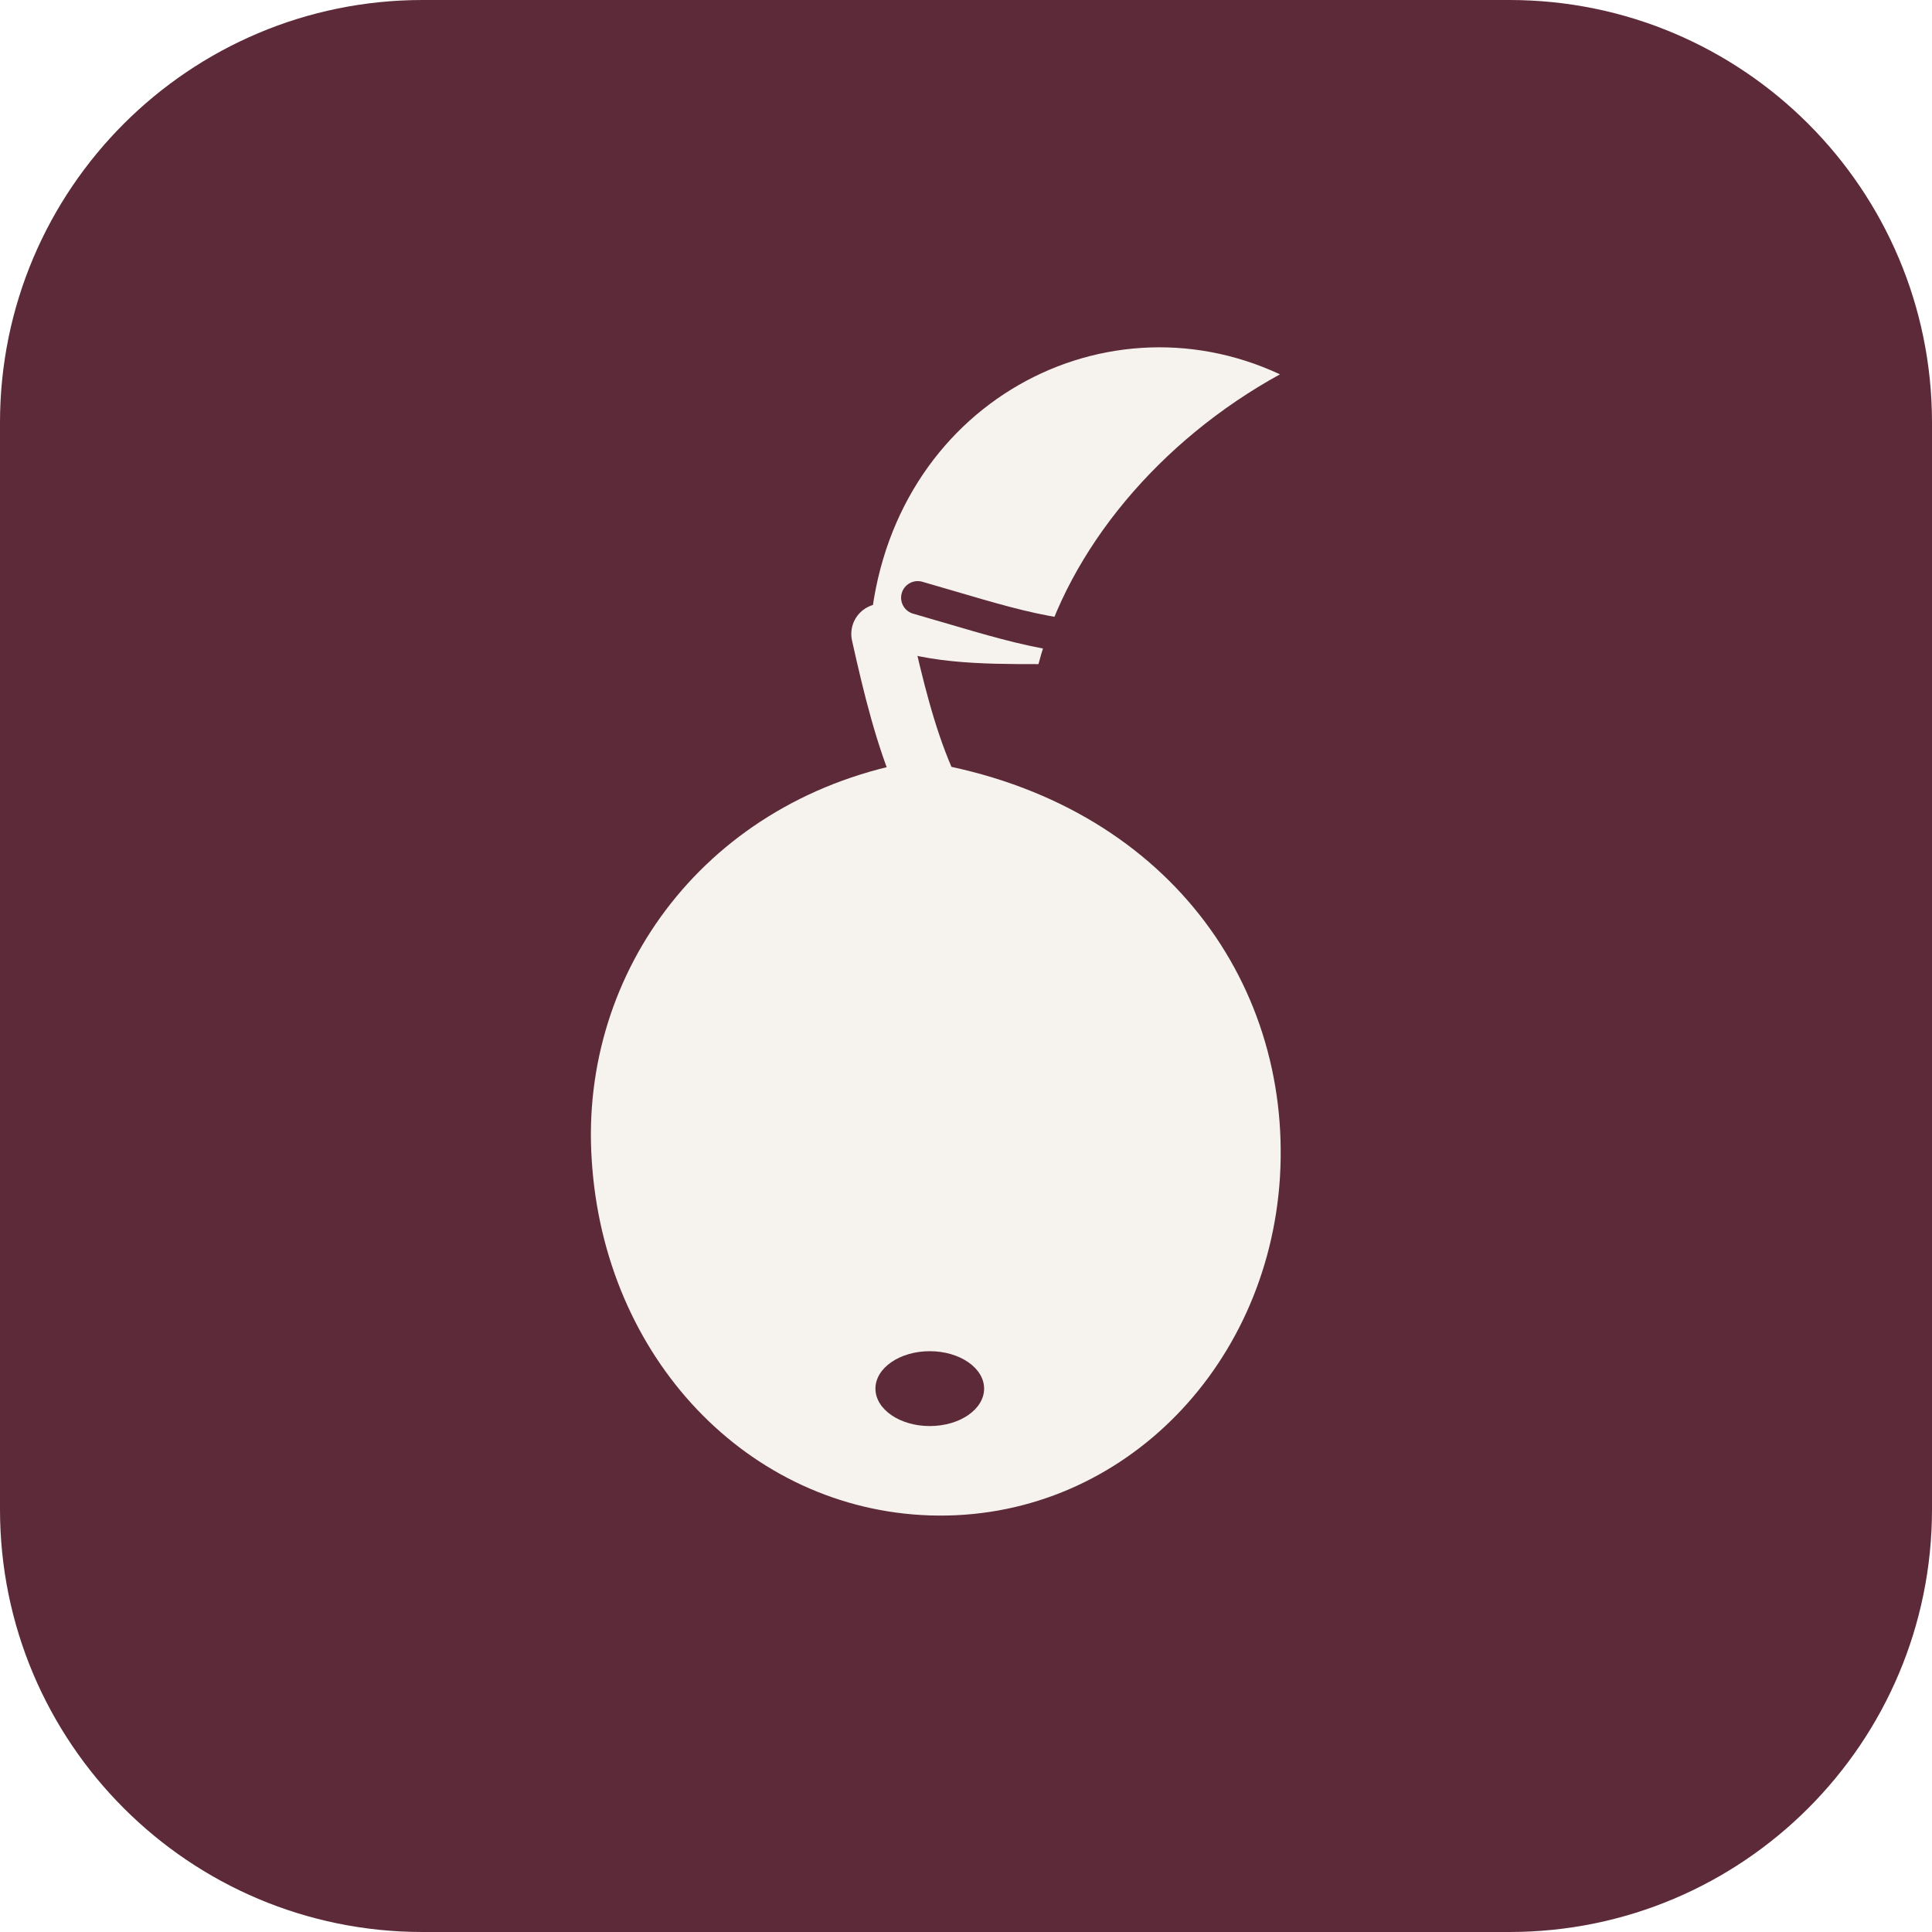
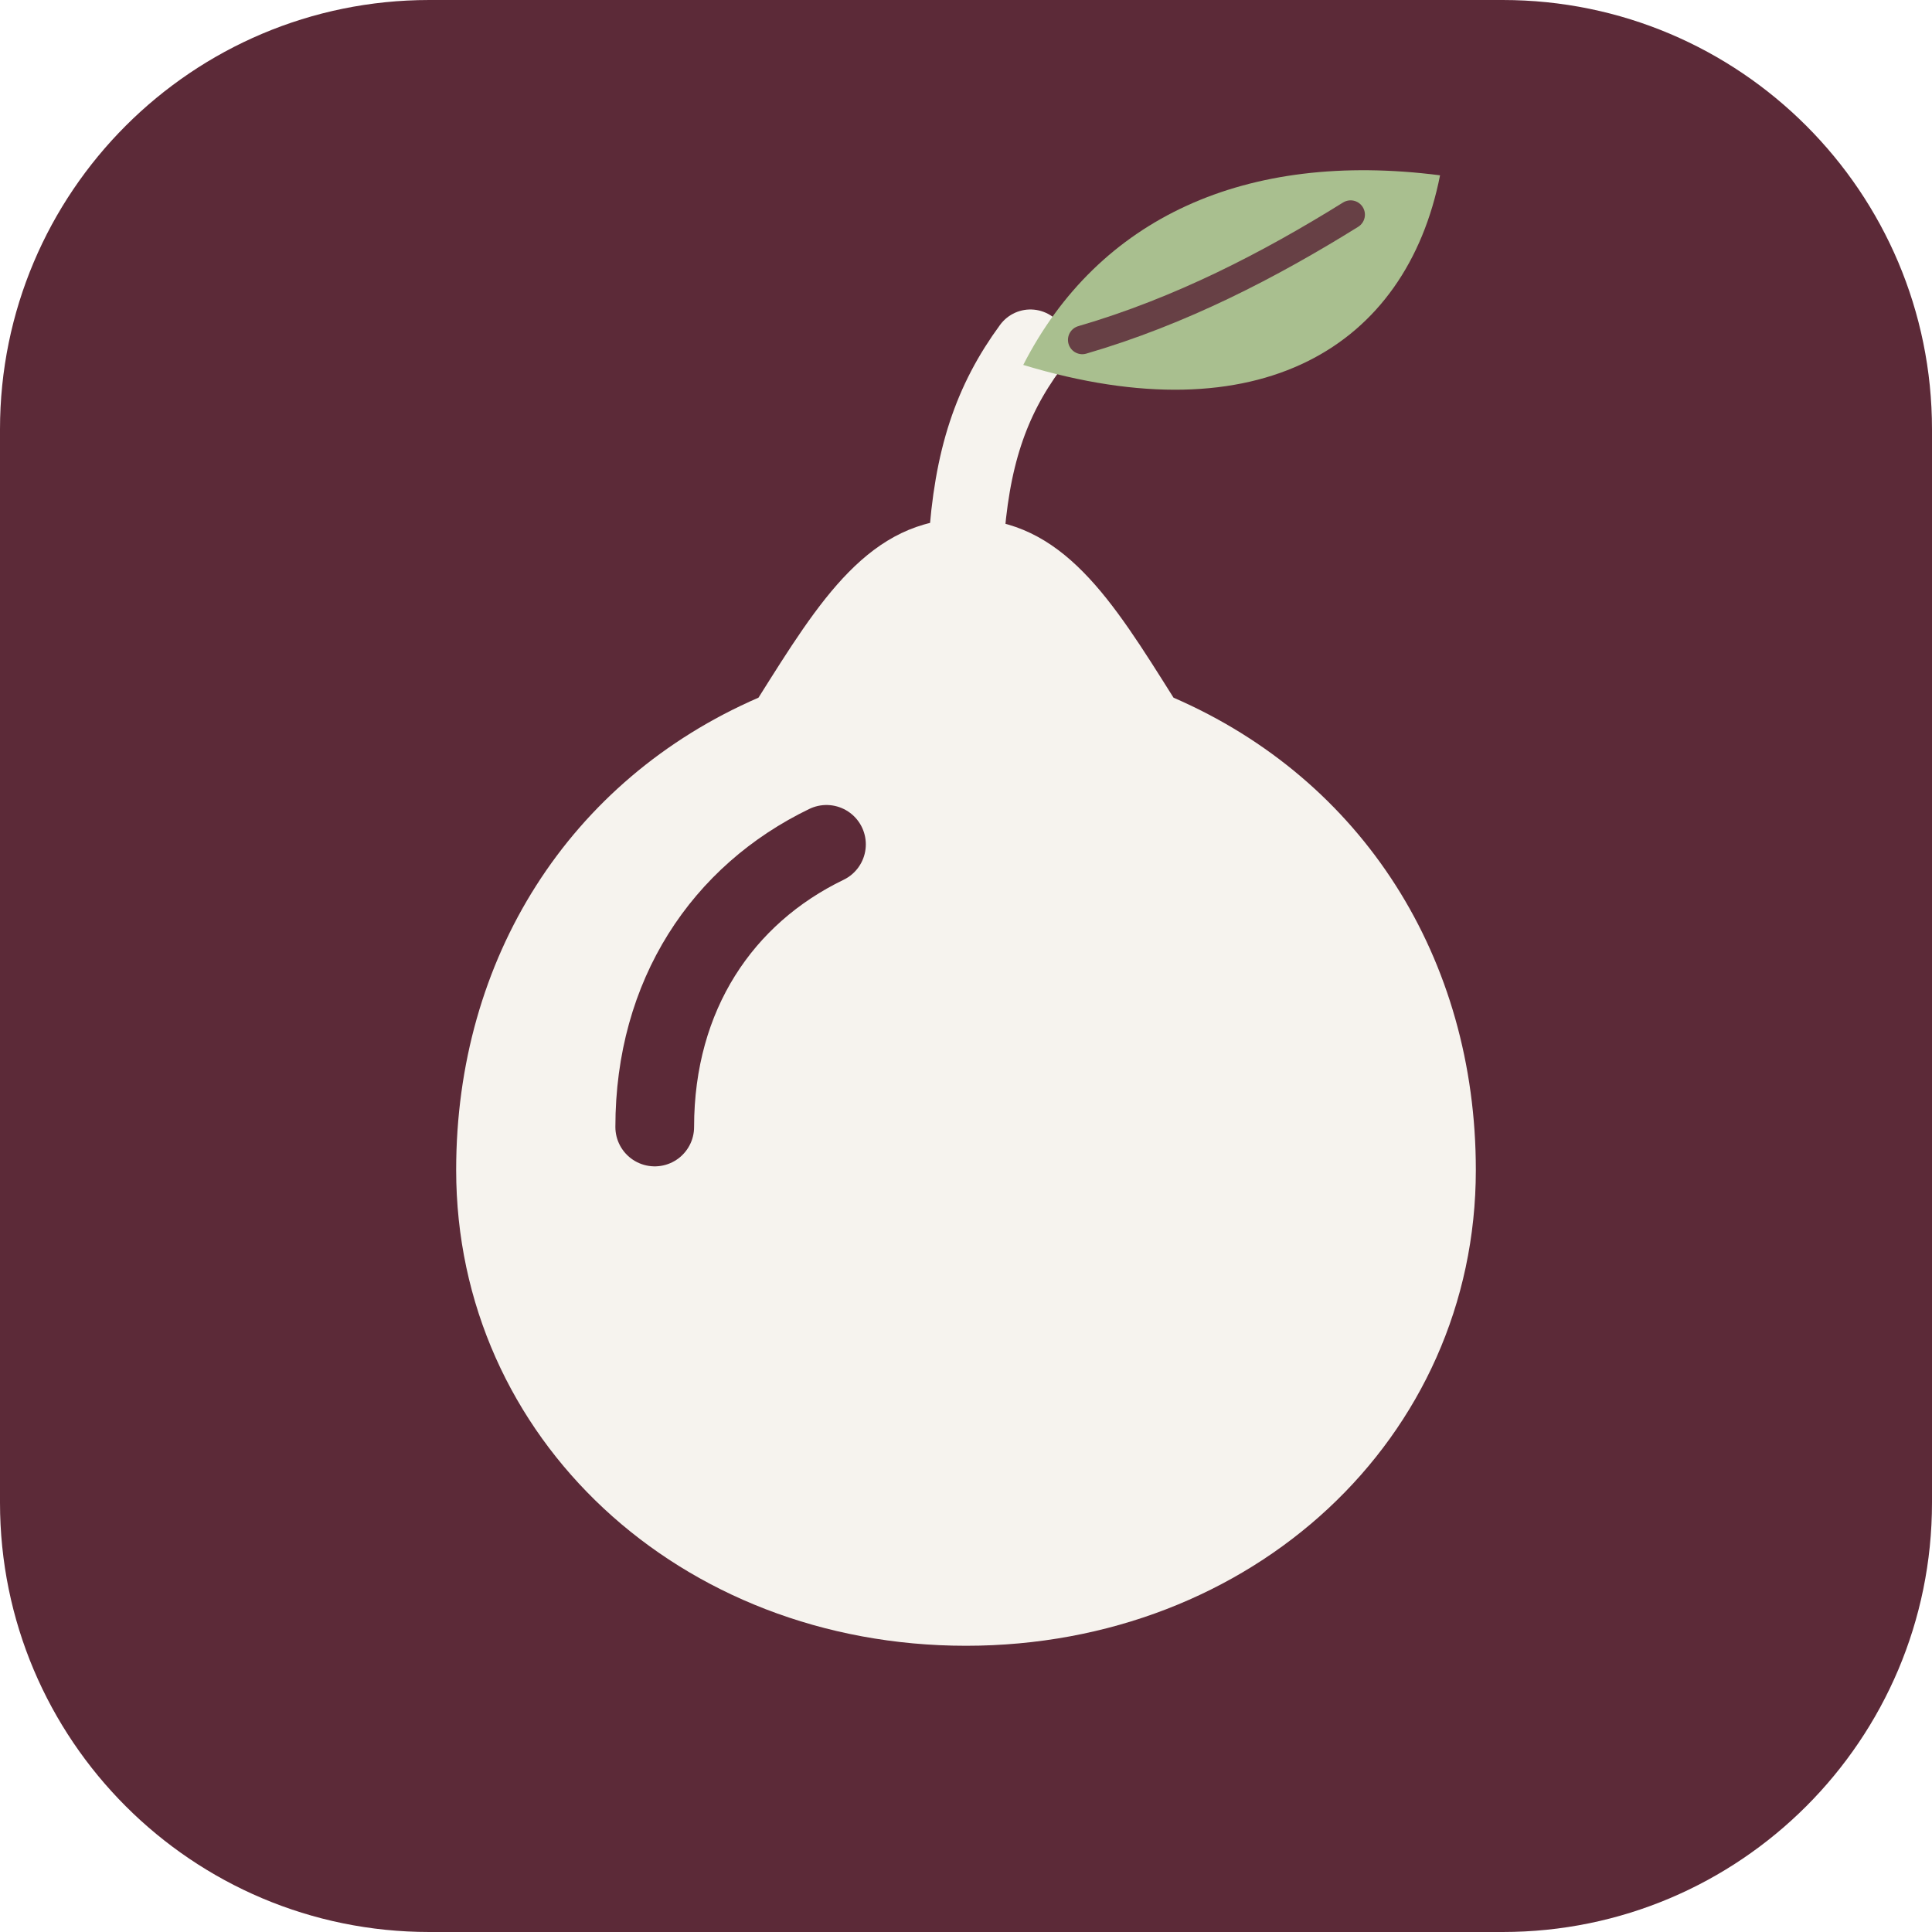
- <svg xmlns="http://www.w3.org/2000/svg" viewBox="0 0 32 32" role="img" aria-label="Clearfig">
-   <rect width="32" height="32" rx="7" fill="#5C2A38" />
-   <path fill="#F6F3EE" d="M14.4 10.6c.2-3.8 3.8-5.8 6.8-4.4-2 1.1-3.5 2.9-4 4.8-.9 0-2 0-2.8-.4z" />
-   <path d="M15.2 9.9c1.4.4 2.5.8 3.5.6" fill="none" stroke="#5C2A38" stroke-width="0.55" stroke-linecap="round" />
-   <path d="M14.6 10.5c.2.9.4 1.7.7 2.4" fill="none" stroke="#F6F3EE" stroke-width="1" stroke-linecap="round" />
-   <path fill="#F6F3EE" d="M15.2 12.6c-3.5.6-5.6 3.5-5.4 6.6.2 3.3 2.6 5.8 5.6 5.9 3.1.1 5.6-2.4 5.8-5.6.2-3.3-2-6.3-6-6.9z" />
-   <ellipse cx="15.4" cy="23" rx="0.9" ry="0.62" fill="#5C2A38" />
+ <svg xmlns="http://www.w3.org/2000/svg" viewBox="-4 -4 108 108" width="32" height="32" role="img" aria-label="Clearfig">
+   <rect x="-4" y="-4" width="108" height="108" rx="24" fill="#5C2A38" />
+   <path fill="#F6F3EE" d="M50 25 C55.4 25 58.2 29.6 61.6 35 C72.2 39.6 78.5 49.6 78.5 61.4 C78.5 76.4 66 88 50 88 C34 88 21.5 76.4 21.5 61.4 C21.5 49.6 27.8 39.6 38.4 35 C41.8 29.6 44.6 25 50 25 Z" />
+   <path fill="none" stroke="#F6F3EE" stroke-width="4.2" stroke-linecap="round" d="M50 26.5 C50.3 21.6 51.4 18.4 53.6 15.4" />
+   <path fill="#A9BF8F" d="M53.2 16.4 C57.4 8.2 65.6 4.4 76.5 5.8 C74.6 15.4 66.4 20.4 53.2 16.4 Z" />
+   <path fill="none" stroke="#5C2A38" stroke-width="1.6" stroke-linecap="round" opacity="0.85" d="M56.5 15 C62 13.4 67 10.8 71.5 8" />
+   <path fill="none" stroke="#5C2A38" stroke-width="4.4" stroke-linecap="round" d="M32.6 59 C32.6 51.6 36.4 46 42.2 43.2" />
</svg>
